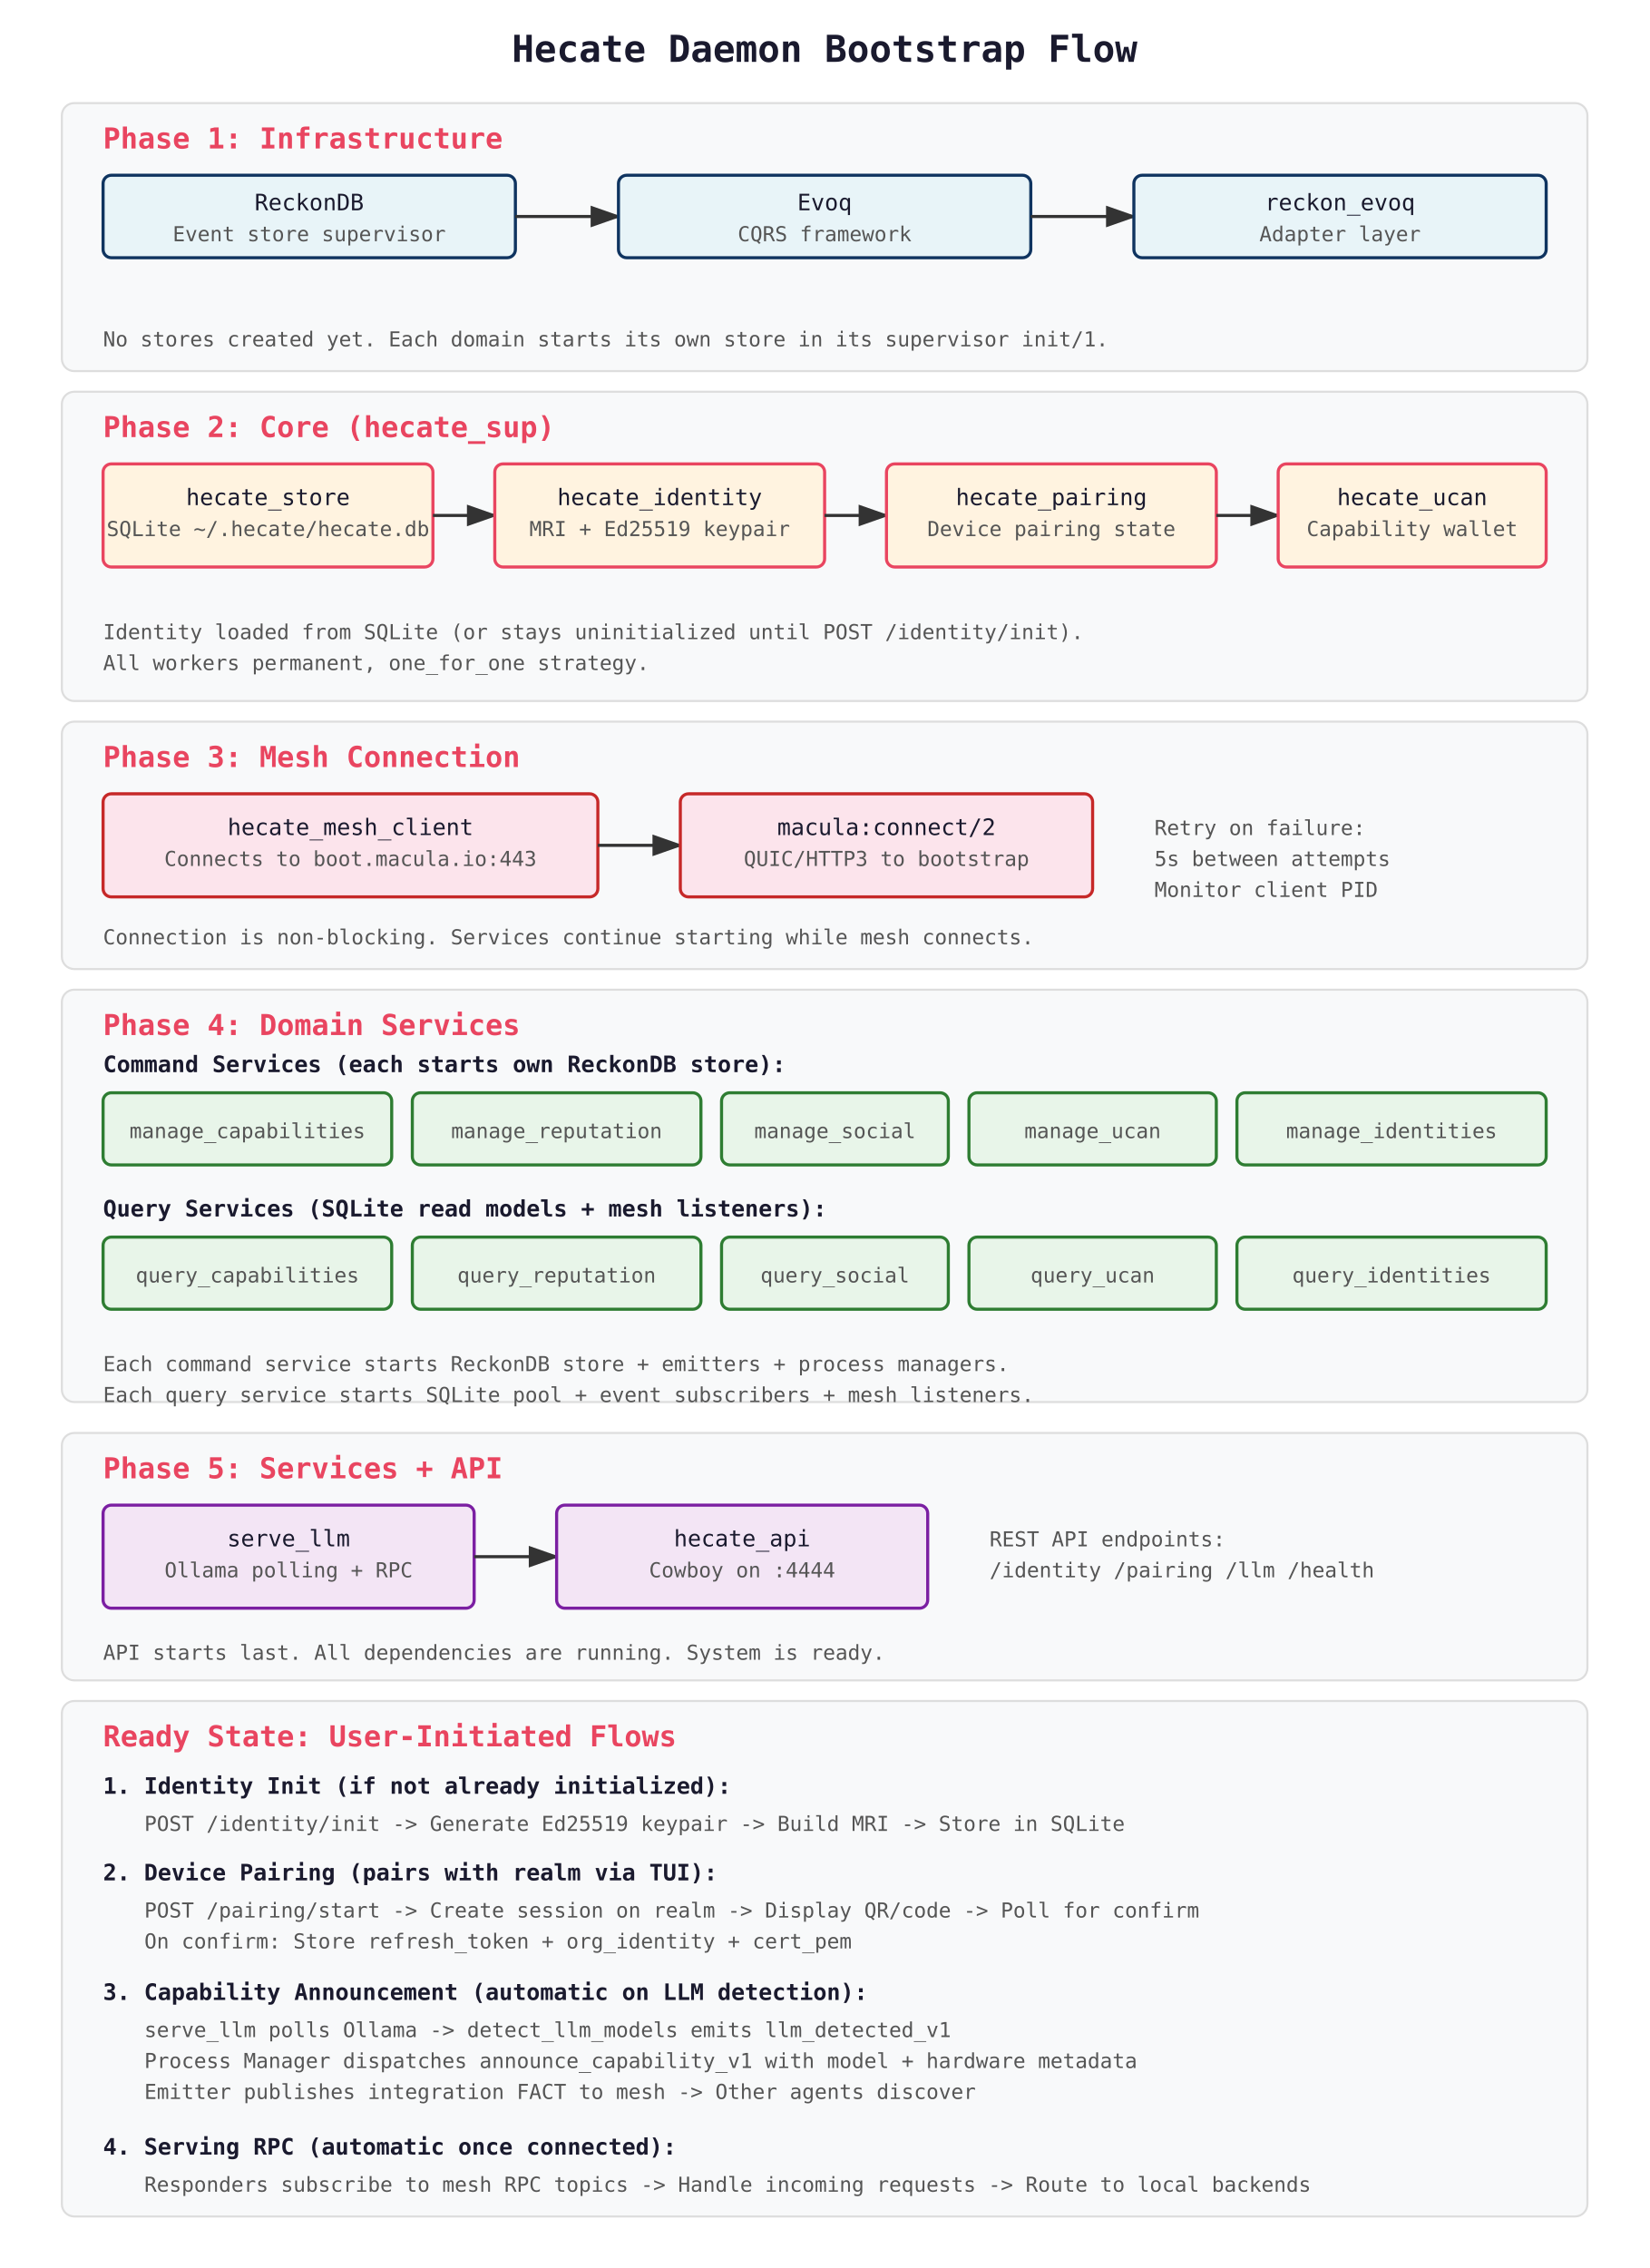
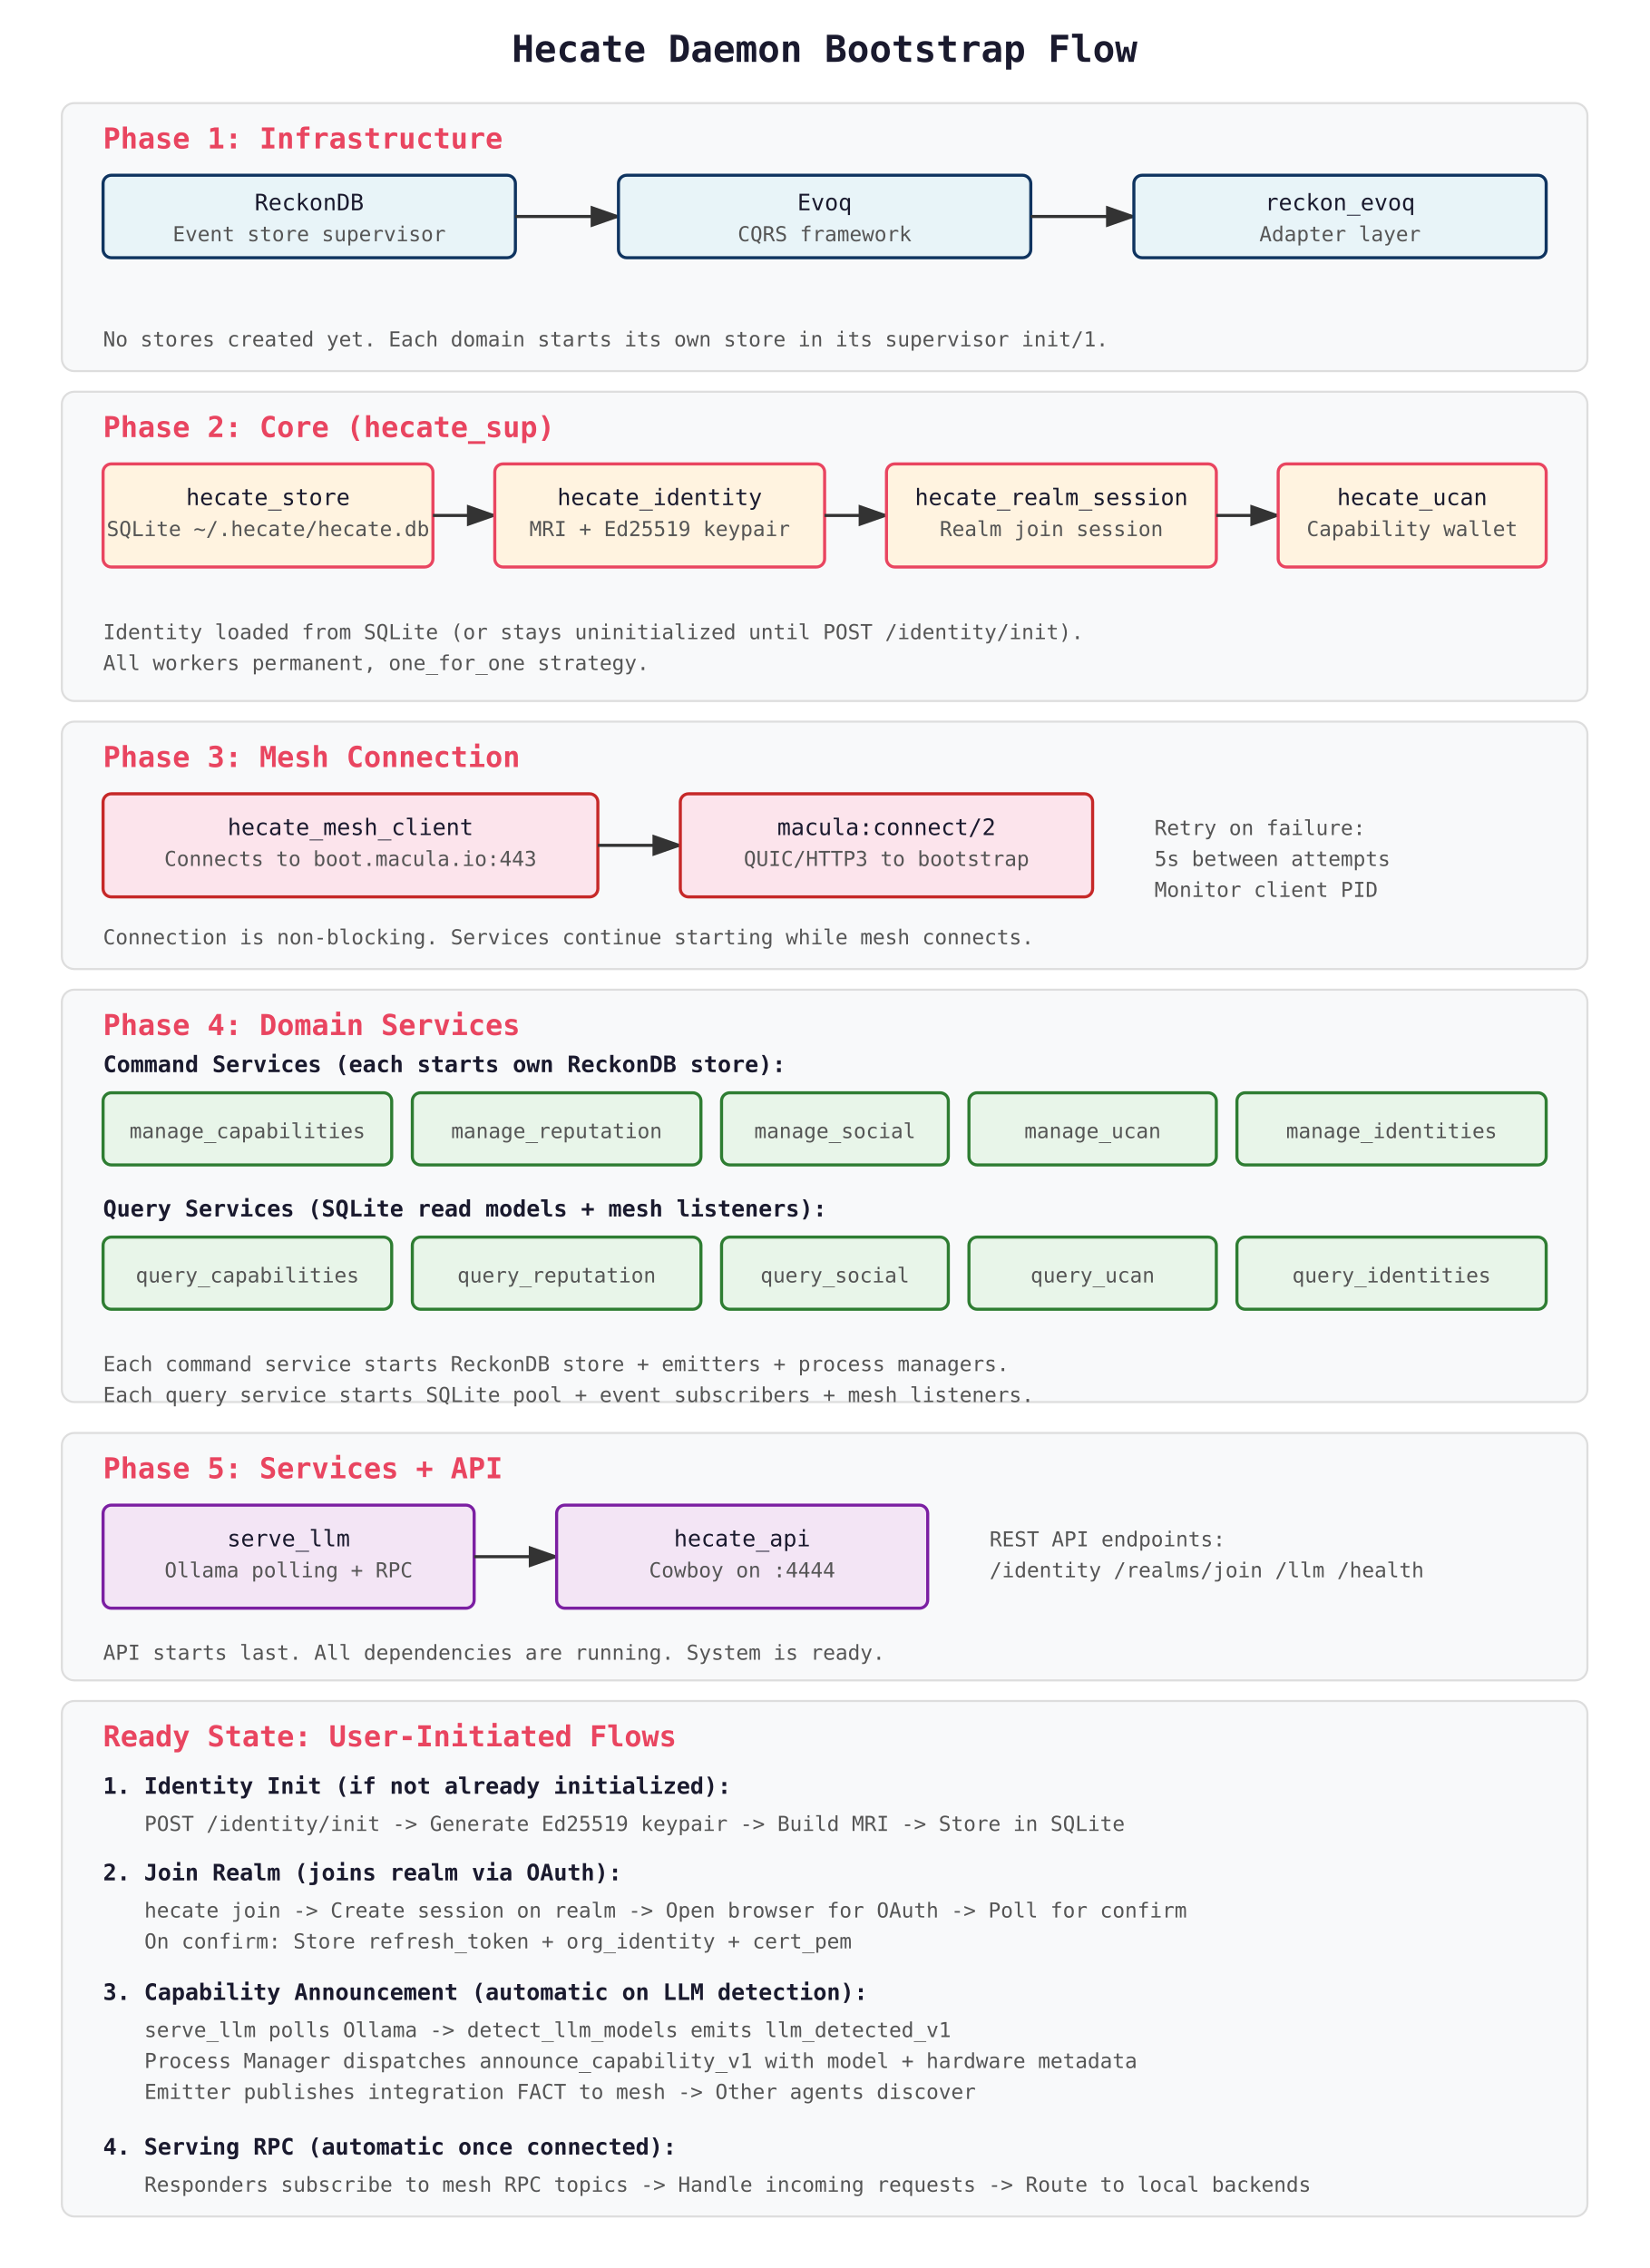
<svg xmlns="http://www.w3.org/2000/svg" viewBox="0 0 800 1100">
  <defs>
    <style>
      text { font-family: 'Consolas', 'Monaco', monospace; }
      .title { font-size: 18px; font-weight: bold; fill: #1a1a2e; }
      .phase-label { font-size: 14px; font-weight: bold; fill: #e94560; }
      .component { font-size: 11px; fill: #1a1a2e; }
      .detail { font-size: 10px; fill: #555; }
      .arrow { stroke: #333; stroke-width: 1.5; fill: none; marker-end: url(#arrowhead); }
      .phase-box { fill: #f8f9fa; stroke: #ddd; stroke-width: 1; rx: 6; }
      .infra-box { fill: #e8f4f8; stroke: #0f3460; stroke-width: 1.5; rx: 4; }
      .core-box { fill: #fff3e0; stroke: #e94560; stroke-width: 1.5; rx: 4; }
      .domain-box { fill: #e8f5e9; stroke: #2e7d32; stroke-width: 1.5; rx: 4; }
      .api-box { fill: #f3e5f5; stroke: #7b1fa2; stroke-width: 1.5; rx: 4; }
      .mesh-box { fill: #fce4ec; stroke: #c62828; stroke-width: 1.5; rx: 4; }
    </style>
    <marker id="arrowhead" markerWidth="10" markerHeight="7" refX="9" refY="3.5" orient="auto">
      <polygon points="0 0, 10 3.5, 0 7" fill="#333" />
    </marker>
  </defs>
  <text x="400" y="30" text-anchor="middle" class="title">Hecate Daemon Bootstrap Flow</text>
  <rect x="30" y="50" width="740" height="130" class="phase-box" />
  <text x="50" y="72" class="phase-label">Phase 1: Infrastructure</text>
  <rect x="50" y="85" width="200" height="40" class="infra-box" />
  <text x="150" y="102" text-anchor="middle" class="component">ReckonDB</text>
  <text x="150" y="117" text-anchor="middle" class="detail">Event store supervisor</text>
  <line x1="250" y1="105" x2="300" y2="105" class="arrow" />
  <rect x="300" y="85" width="200" height="40" class="infra-box" />
  <text x="400" y="102" text-anchor="middle" class="component">Evoq</text>
  <text x="400" y="117" text-anchor="middle" class="detail">CQRS framework</text>
  <line x1="500" y1="105" x2="550" y2="105" class="arrow" />
  <rect x="550" y="85" width="200" height="40" class="infra-box" />
  <text x="650" y="102" text-anchor="middle" class="component">reckon_evoq</text>
  <text x="650" y="117" text-anchor="middle" class="detail">Adapter layer</text>
  <text x="50" y="168" class="detail">No stores created yet. Each domain starts its own store in its supervisor init/1.</text>
  <rect x="30" y="190" width="740" height="150" class="phase-box" />
  <text x="50" y="212" class="phase-label">Phase 2: Core (hecate_sup)</text>
  <rect x="50" y="225" width="160" height="50" class="core-box" />
  <text x="130" y="245" text-anchor="middle" class="component">hecate_store</text>
  <text x="130" y="260" text-anchor="middle" class="detail">SQLite ~/.hecate/hecate.db</text>
  <line x1="210" y1="250" x2="240" y2="250" class="arrow" />
  <rect x="240" y="225" width="160" height="50" class="core-box" />
  <text x="320" y="245" text-anchor="middle" class="component">hecate_identity</text>
  <text x="320" y="260" text-anchor="middle" class="detail">MRI + Ed25519 keypair</text>
  <line x1="400" y1="250" x2="430" y2="250" class="arrow" />
  <rect x="430" y="225" width="160" height="50" class="core-box" />
-   <text x="510" y="245" text-anchor="middle" class="component">hecate_pairing</text>
-   <text x="510" y="260" text-anchor="middle" class="detail">Device pairing state</text>
+   <text x="510" y="245" text-anchor="middle" class="component">hecate_realm_session</text>
+   <text x="510" y="260" text-anchor="middle" class="detail">Realm join session</text>
  <line x1="590" y1="250" x2="620" y2="250" class="arrow" />
  <rect x="620" y="225" width="130" height="50" class="core-box" />
  <text x="685" y="245" text-anchor="middle" class="component">hecate_ucan</text>
  <text x="685" y="260" text-anchor="middle" class="detail">Capability wallet</text>
  <text x="50" y="310" class="detail">Identity loaded from SQLite (or stays uninitialized until POST /identity/init).</text>
  <text x="50" y="325" class="detail">All workers permanent, one_for_one strategy.</text>
  <rect x="30" y="350" width="740" height="120" class="phase-box" />
  <text x="50" y="372" class="phase-label">Phase 3: Mesh Connection</text>
  <rect x="50" y="385" width="240" height="50" class="mesh-box" />
  <text x="170" y="405" text-anchor="middle" class="component">hecate_mesh_client</text>
  <text x="170" y="420" text-anchor="middle" class="detail">Connects to boot.macula.io:443</text>
  <line x1="290" y1="410" x2="330" y2="410" class="arrow" />
  <rect x="330" y="385" width="200" height="50" class="mesh-box" />
  <text x="430" y="405" text-anchor="middle" class="component">macula:connect/2</text>
  <text x="430" y="420" text-anchor="middle" class="detail">QUIC/HTTP3 to bootstrap</text>
  <text x="560" y="405" class="detail">Retry on failure:</text>
  <text x="560" y="420" class="detail">5s between attempts</text>
  <text x="560" y="435" class="detail">Monitor client PID</text>
  <text x="50" y="458" class="detail">Connection is non-blocking. Services continue starting while mesh connects.</text>
  <rect x="30" y="480" width="740" height="200" class="phase-box" />
  <text x="50" y="502" class="phase-label">Phase 4: Domain Services</text>
  <text x="50" y="520" class="component" font-weight="bold">Command Services (each starts own ReckonDB store):</text>
  <rect x="50" y="530" width="140" height="35" class="domain-box" />
  <text x="120" y="552" text-anchor="middle" class="detail">manage_capabilities</text>
  <rect x="200" y="530" width="140" height="35" class="domain-box" />
  <text x="270" y="552" text-anchor="middle" class="detail">manage_reputation</text>
  <rect x="350" y="530" width="110" height="35" class="domain-box" />
  <text x="405" y="552" text-anchor="middle" class="detail">manage_social</text>
  <rect x="470" y="530" width="120" height="35" class="domain-box" />
  <text x="530" y="552" text-anchor="middle" class="detail">manage_ucan</text>
  <rect x="600" y="530" width="150" height="35" class="domain-box" />
  <text x="675" y="552" text-anchor="middle" class="detail">manage_identities</text>
  <text x="50" y="590" class="component" font-weight="bold">Query Services (SQLite read models + mesh listeners):</text>
  <rect x="50" y="600" width="140" height="35" class="domain-box" />
  <text x="120" y="622" text-anchor="middle" class="detail">query_capabilities</text>
  <rect x="200" y="600" width="140" height="35" class="domain-box" />
  <text x="270" y="622" text-anchor="middle" class="detail">query_reputation</text>
  <rect x="350" y="600" width="110" height="35" class="domain-box" />
  <text x="405" y="622" text-anchor="middle" class="detail">query_social</text>
  <rect x="470" y="600" width="120" height="35" class="domain-box" />
  <text x="530" y="622" text-anchor="middle" class="detail">query_ucan</text>
  <rect x="600" y="600" width="150" height="35" class="domain-box" />
  <text x="675" y="622" text-anchor="middle" class="detail">query_identities</text>
  <text x="50" y="665" class="detail">Each command service starts ReckonDB store + emitters + process managers.</text>
  <text x="50" y="680" class="detail">Each query service starts SQLite pool + event subscribers + mesh listeners.</text>
  <rect x="30" y="695" width="740" height="120" class="phase-box" />
  <text x="50" y="717" class="phase-label">Phase 5: Services + API</text>
  <rect x="50" y="730" width="180" height="50" class="api-box" />
  <text x="140" y="750" text-anchor="middle" class="component">serve_llm</text>
  <text x="140" y="765" text-anchor="middle" class="detail">Ollama polling + RPC</text>
  <line x1="230" y1="755" x2="270" y2="755" class="arrow" />
  <rect x="270" y="730" width="180" height="50" class="api-box" />
  <text x="360" y="750" text-anchor="middle" class="component">hecate_api</text>
  <text x="360" y="765" text-anchor="middle" class="detail">Cowboy on :4444</text>
  <text x="480" y="750" class="detail">REST API endpoints:</text>
-   <text x="480" y="765" class="detail">/identity /pairing /llm /health</text>
+   <text x="480" y="765" class="detail">/identity /realms/join /llm /health</text>
  <text x="50" y="805" class="detail">API starts last. All dependencies are running. System is ready.</text>
  <rect x="30" y="825" width="740" height="250" class="phase-box" />
  <text x="50" y="847" class="phase-label">Ready State: User-Initiated Flows</text>
  <text x="50" y="870" class="component" font-weight="bold">1. Identity Init (if not already initialized):</text>
  <text x="70" y="888" class="detail">POST /identity/init -&gt; Generate Ed25519 keypair -&gt; Build MRI -&gt; Store in SQLite</text>
-   <text x="50" y="912" class="component" font-weight="bold">2. Device Pairing (pairs with realm via TUI):</text>
-   <text x="70" y="930" class="detail">POST /pairing/start -&gt; Create session on realm -&gt; Display QR/code -&gt; Poll for confirm</text>
+   <text x="50" y="912" class="component" font-weight="bold">2. Join Realm (joins realm via OAuth):</text>
+   <text x="70" y="930" class="detail">hecate join -&gt; Create session on realm -&gt; Open browser for OAuth -&gt; Poll for confirm</text>
  <text x="70" y="945" class="detail">On confirm: Store refresh_token + org_identity + cert_pem</text>
  <text x="50" y="970" class="component" font-weight="bold">3. Capability Announcement (automatic on LLM detection):</text>
  <text x="70" y="988" class="detail">serve_llm polls Ollama -&gt; detect_llm_models emits llm_detected_v1</text>
  <text x="70" y="1003" class="detail">Process Manager dispatches announce_capability_v1 with model + hardware metadata</text>
  <text x="70" y="1018" class="detail">Emitter publishes integration FACT to mesh -&gt; Other agents discover</text>
  <text x="50" y="1045" class="component" font-weight="bold">4. Serving RPC (automatic once connected):</text>
  <text x="70" y="1063" class="detail">Responders subscribe to mesh RPC topics -&gt; Handle incoming requests -&gt; Route to local backends</text>
</svg>
